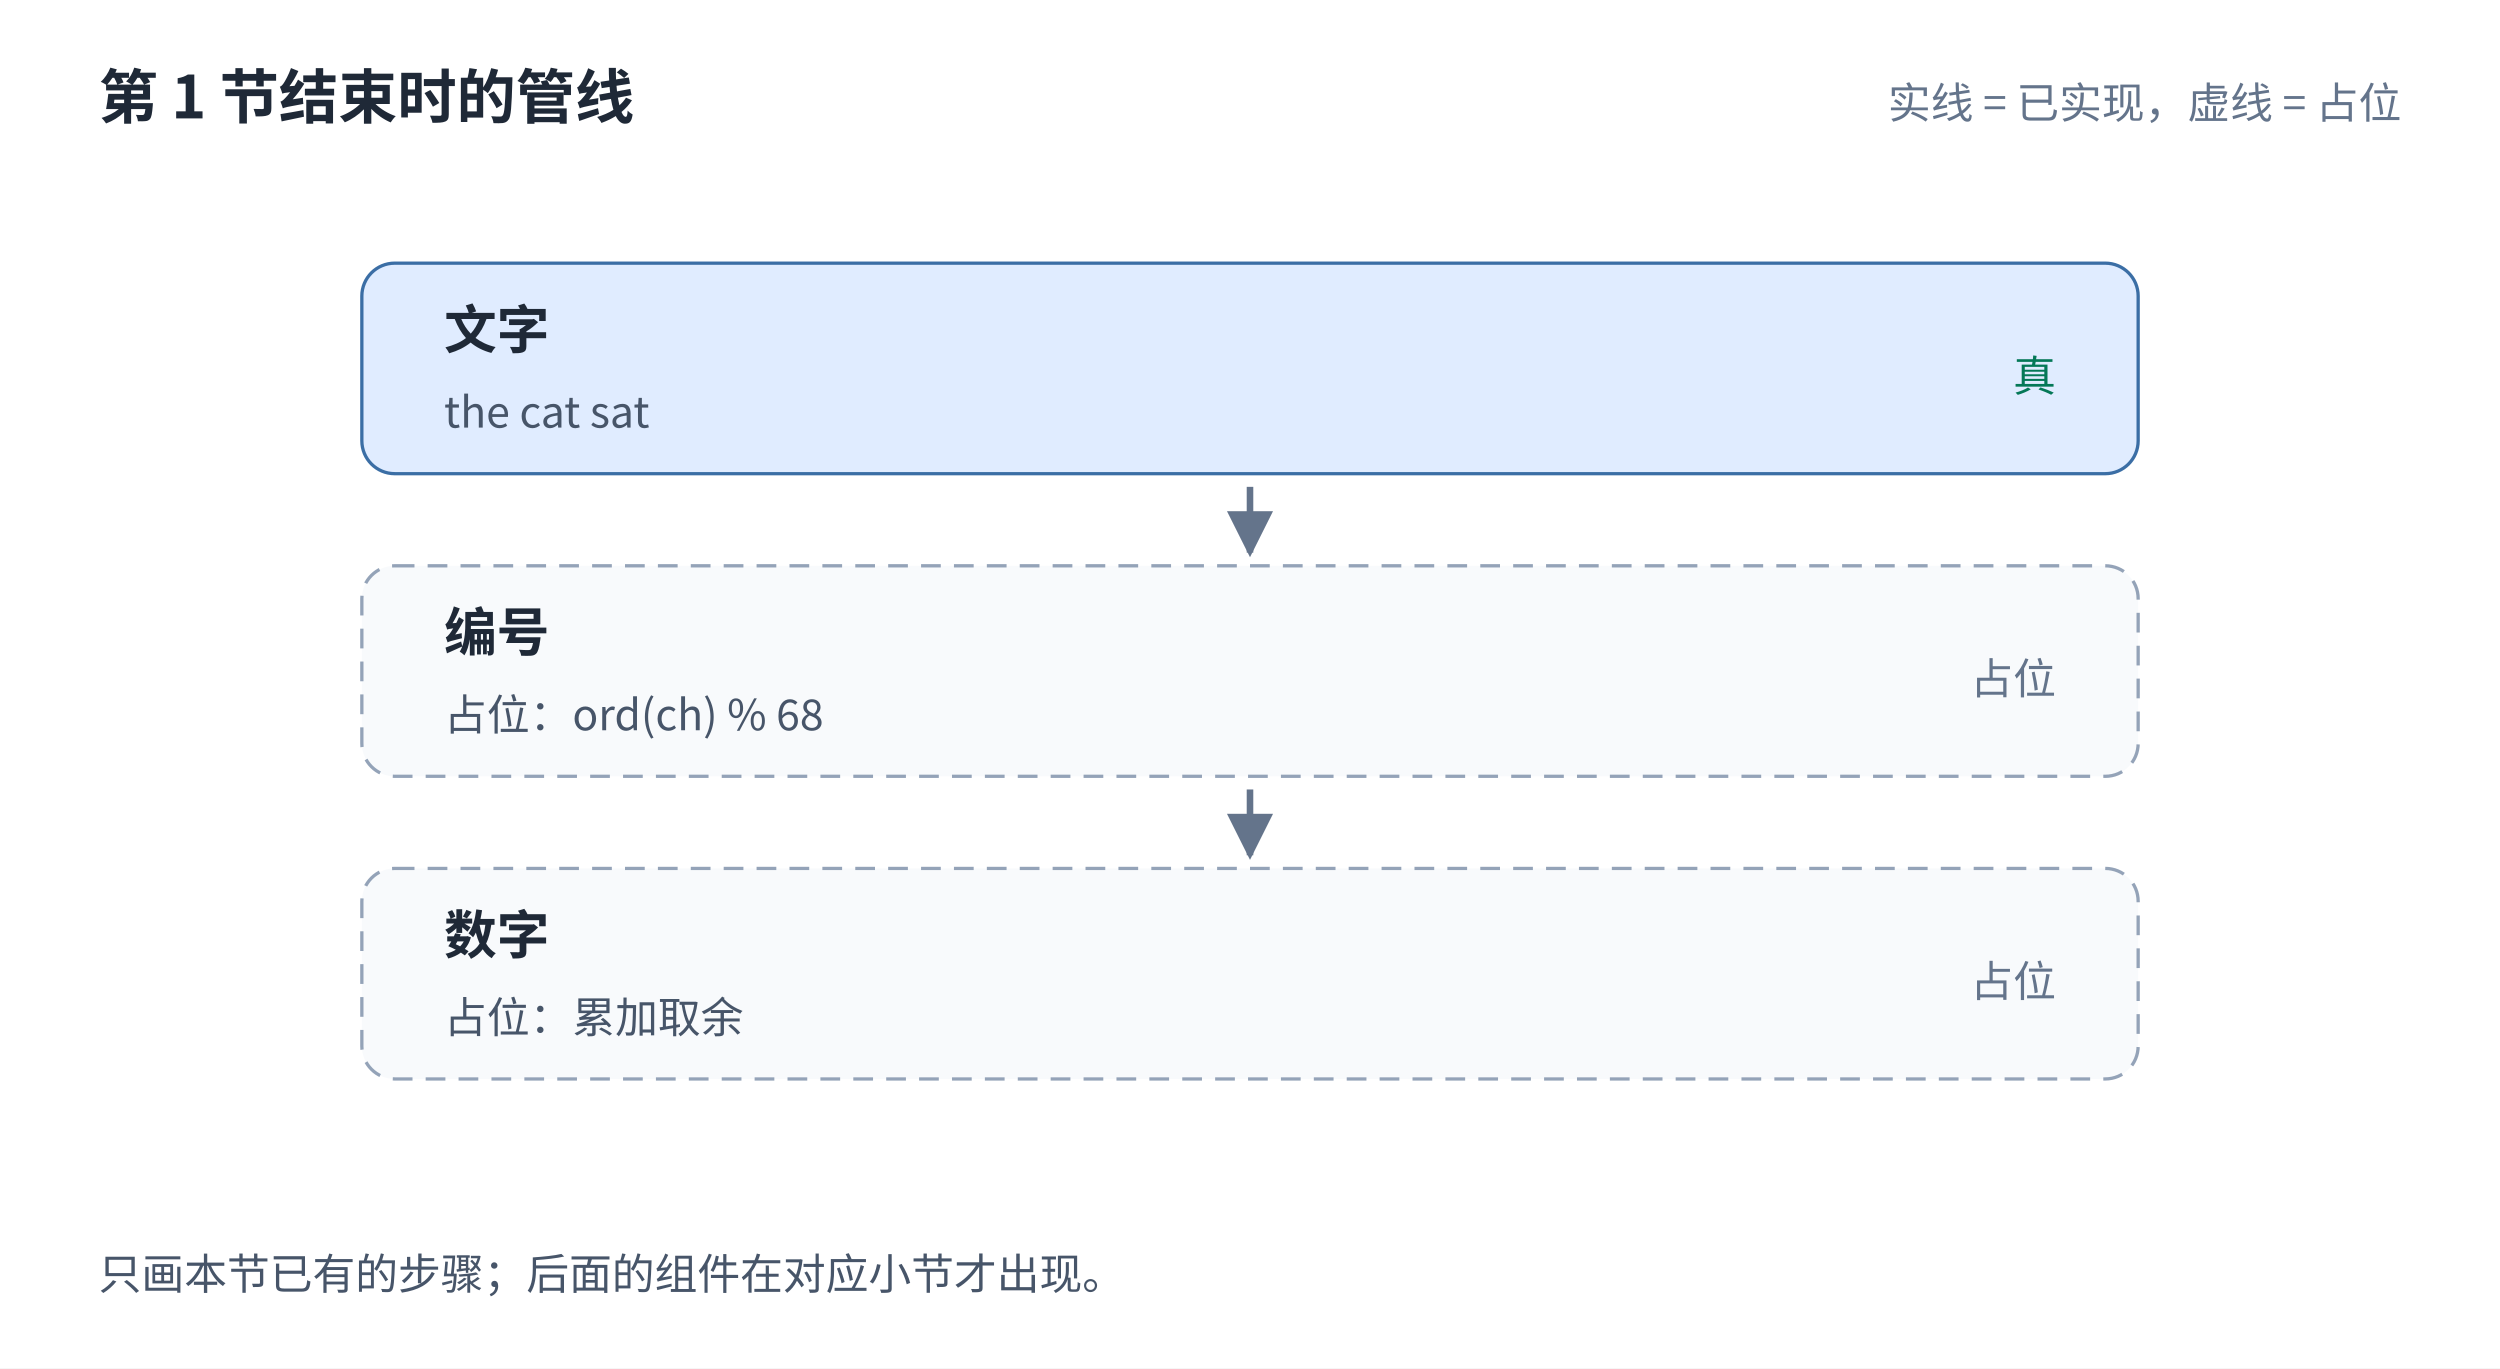
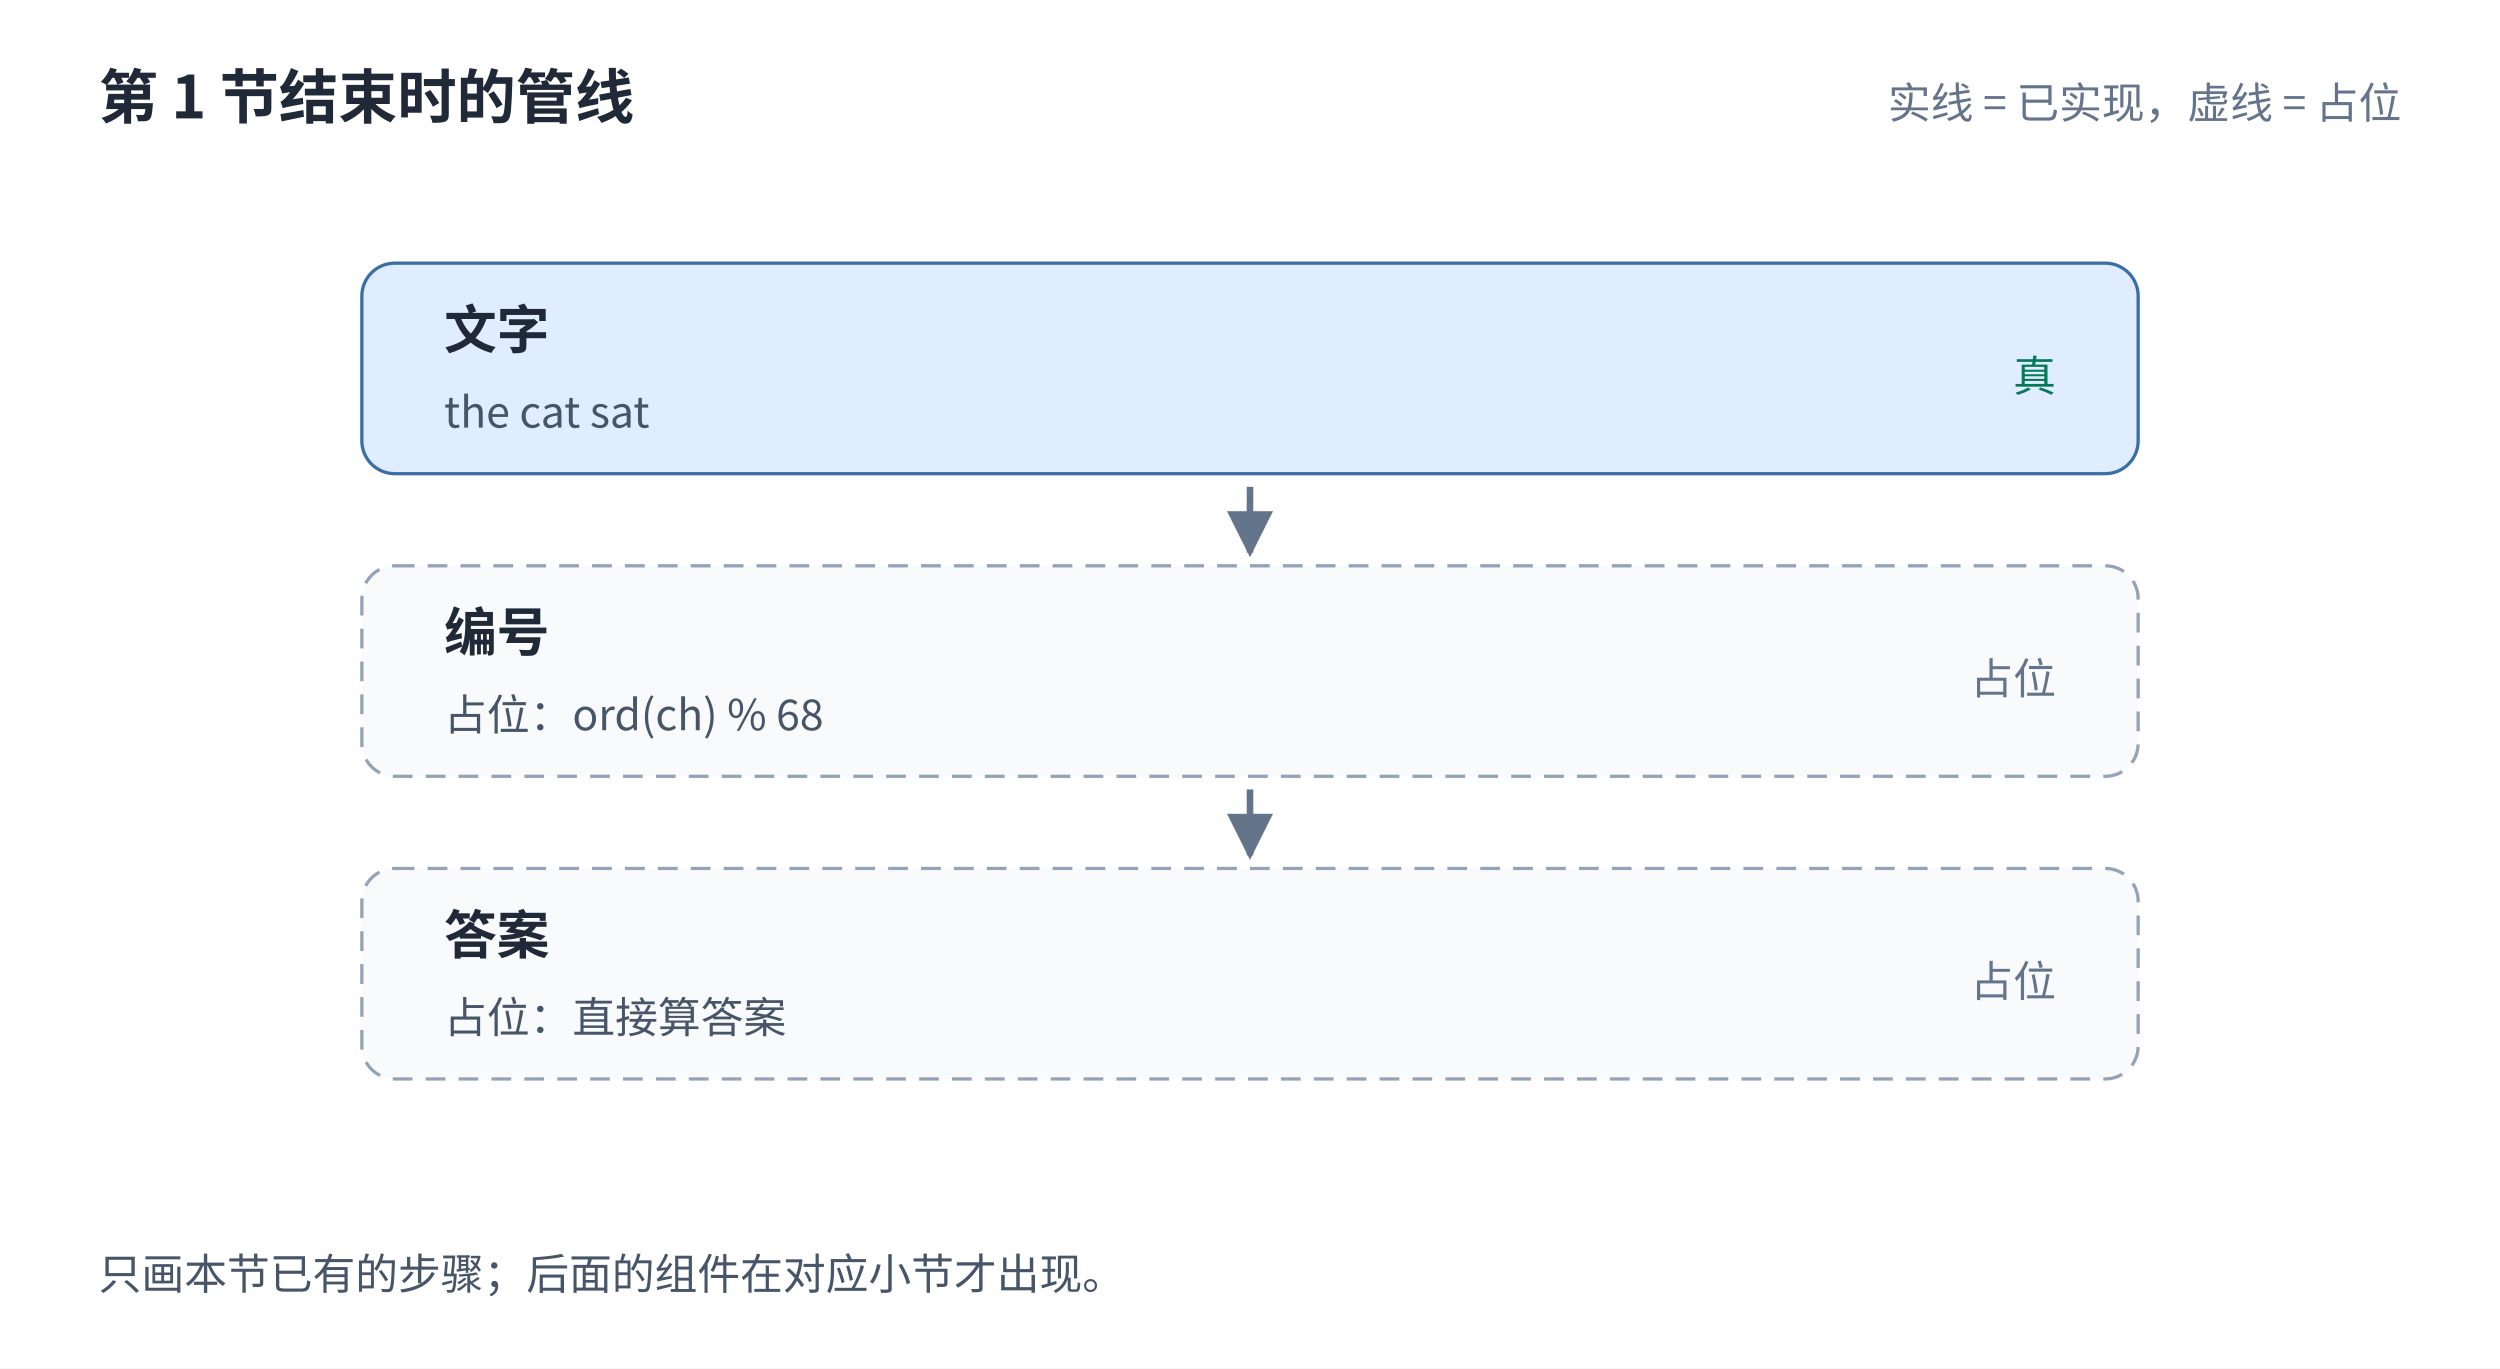
<svg xmlns="http://www.w3.org/2000/svg" viewBox="0 0 760 416" role="img" aria-labelledby="title desc">
  <rect width="760" height="416" fill="#ffffff" />
  <text x="30" y="36" font-family="system-ui, 'Noto Sans CJK SC', sans-serif" font-size="18" font-weight="600" fill="#1f2937">第 1 节结束时的管线</text>
  <text x="730" y="36" text-anchor="end" font-family="system-ui, 'Noto Sans CJK SC', sans-serif" font-size="13" fill="#64748b">实线 = 已实现，虚线 = 占位</text>
  <rect x="110" y="80" width="540" height="64" rx="10" fill="#e0ecff" stroke="#3b6ea5" />
  <text x="135" y="106" font-family="system-ui, 'Noto Sans CJK SC', sans-serif" font-size="16" font-weight="600" fill="#1f2937">文字</text>
  <text x="135" y="130" font-family="system-ui, 'Noto Sans CJK SC', sans-serif" font-size="13" fill="#475569">the cat sat</text>
  <text x="625" y="119" text-anchor="end" font-family="system-ui, 'Noto Sans CJK SC', sans-serif" font-size="13" fill="#047857">真</text>
  <line x1="380" y1="148" x2="380" y2="168" stroke="#64748b" stroke-width="2" marker-end="url(#arrow)" />
  <rect x="110" y="172" width="540" height="64" rx="10" fill="#f8fafc" stroke="#94a3b8" stroke-dasharray="6 4" />
  <text x="135" y="198" font-family="system-ui, 'Noto Sans CJK SC', sans-serif" font-size="16" font-weight="600" fill="#1f2937">编号</text>
  <text x="135" y="222" font-family="system-ui, 'Noto Sans CJK SC', sans-serif" font-size="13" fill="#475569">占位：ord(ch) % 68</text>
  <text x="625" y="211" text-anchor="end" font-family="system-ui, 'Noto Sans CJK SC', sans-serif" font-size="13" fill="#64748b">占位</text>
  <line x1="380" y1="240" x2="380" y2="260" stroke="#64748b" stroke-width="2" marker-end="url(#arrow)" />
  <rect x="110" y="264" width="540" height="64" rx="10" fill="#f8fafc" stroke="#94a3b8" stroke-dasharray="6 4" />
-   <text x="135" y="290" font-family="system-ui, 'Noto Sans CJK SC', sans-serif" font-size="16" font-weight="600" fill="#1f2937">数字</text>
-   <text x="135" y="314" font-family="system-ui, 'Noto Sans CJK SC', sans-serif" font-size="13" fill="#475569">占位：累加取余</text>
+   <text x="135" y="290" font-family="system-ui, 'Noto Sans CJK SC', sans-serif" font-size="16" font-weight="600" fill="#1f2937">答案</text>
+   <text x="135" y="314" font-family="system-ui, 'Noto Sans CJK SC', sans-serif" font-size="13" fill="#475569">占位：直接算答案</text>
  <text x="625" y="303" text-anchor="end" font-family="system-ui, 'Noto Sans CJK SC', sans-serif" font-size="13" fill="#64748b">占位</text>
  <text x="30" y="392" font-family="system-ui, 'Noto Sans CJK SC', sans-serif" font-size="13" fill="#475569">只画本节已有的步骤；后面的组件在对应小节才出现。</text>
  <defs>
    <marker id="arrow" viewBox="0 0 10 10" refX="9" refY="5" markerWidth="7" markerHeight="7" orient="auto-start-reverse">
      <path d="M 0 0 L 10 5 L 0 10 z" fill="#64748b" />
    </marker>
  </defs>
</svg>
